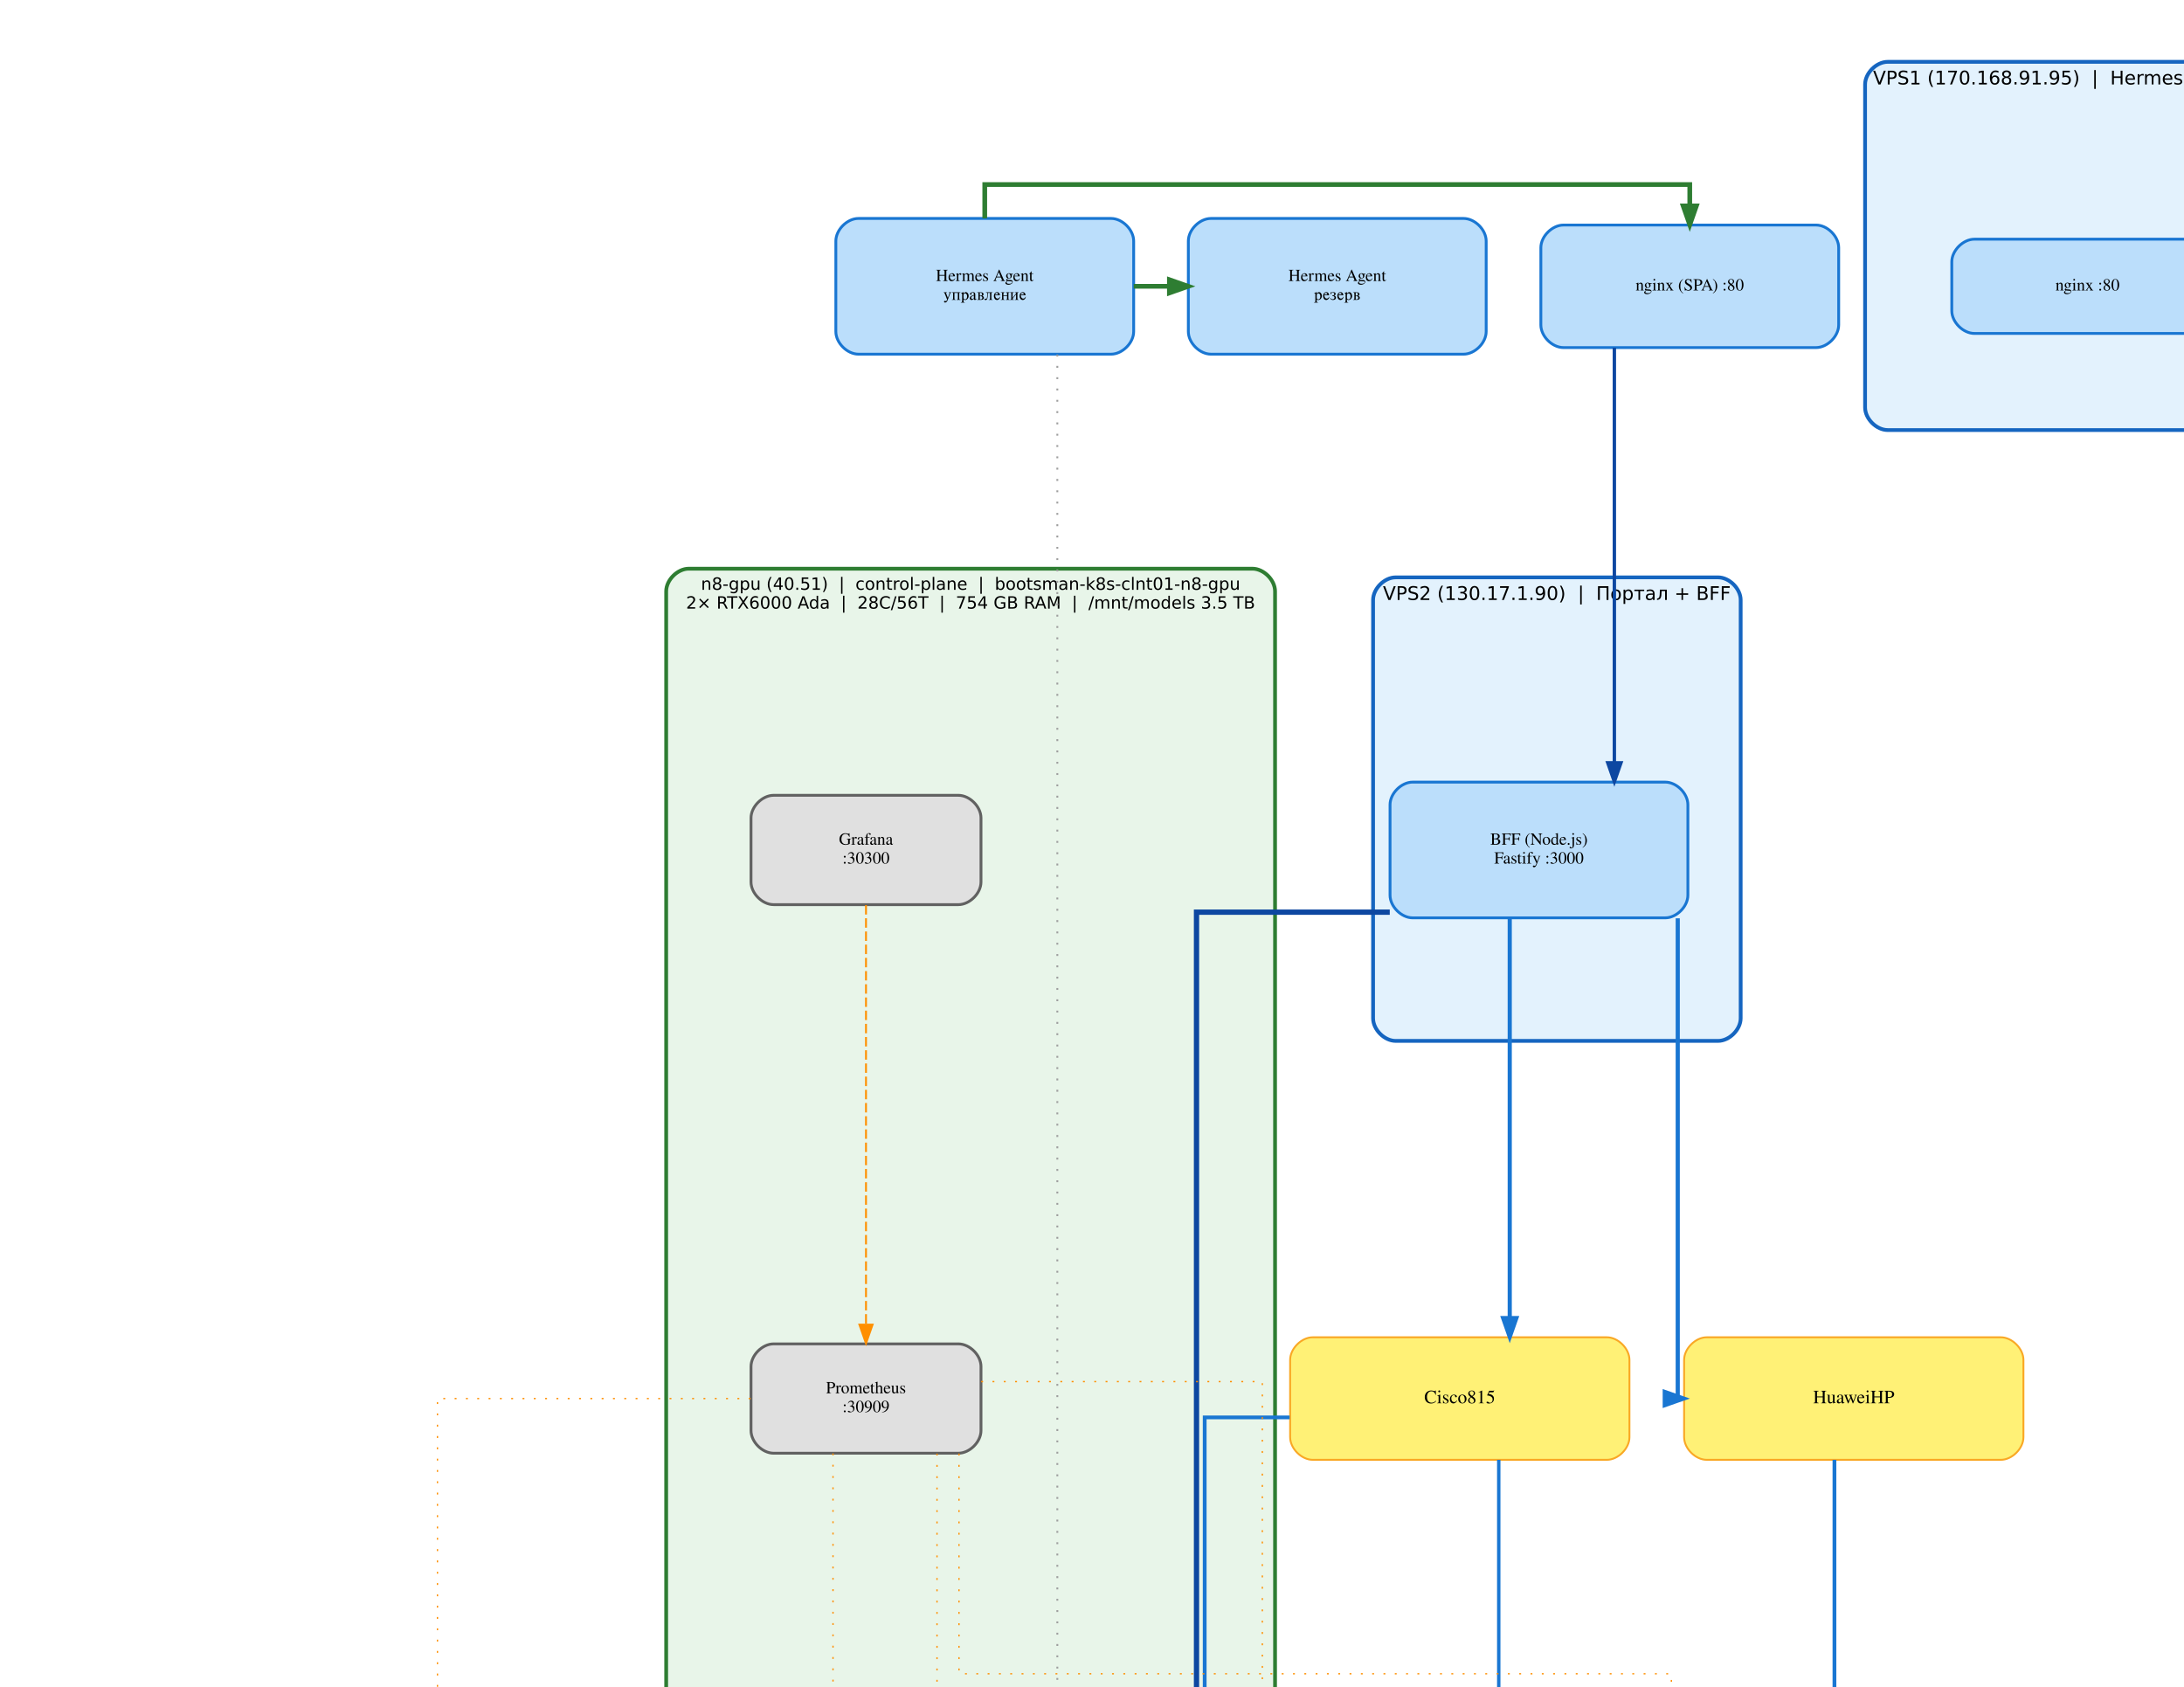
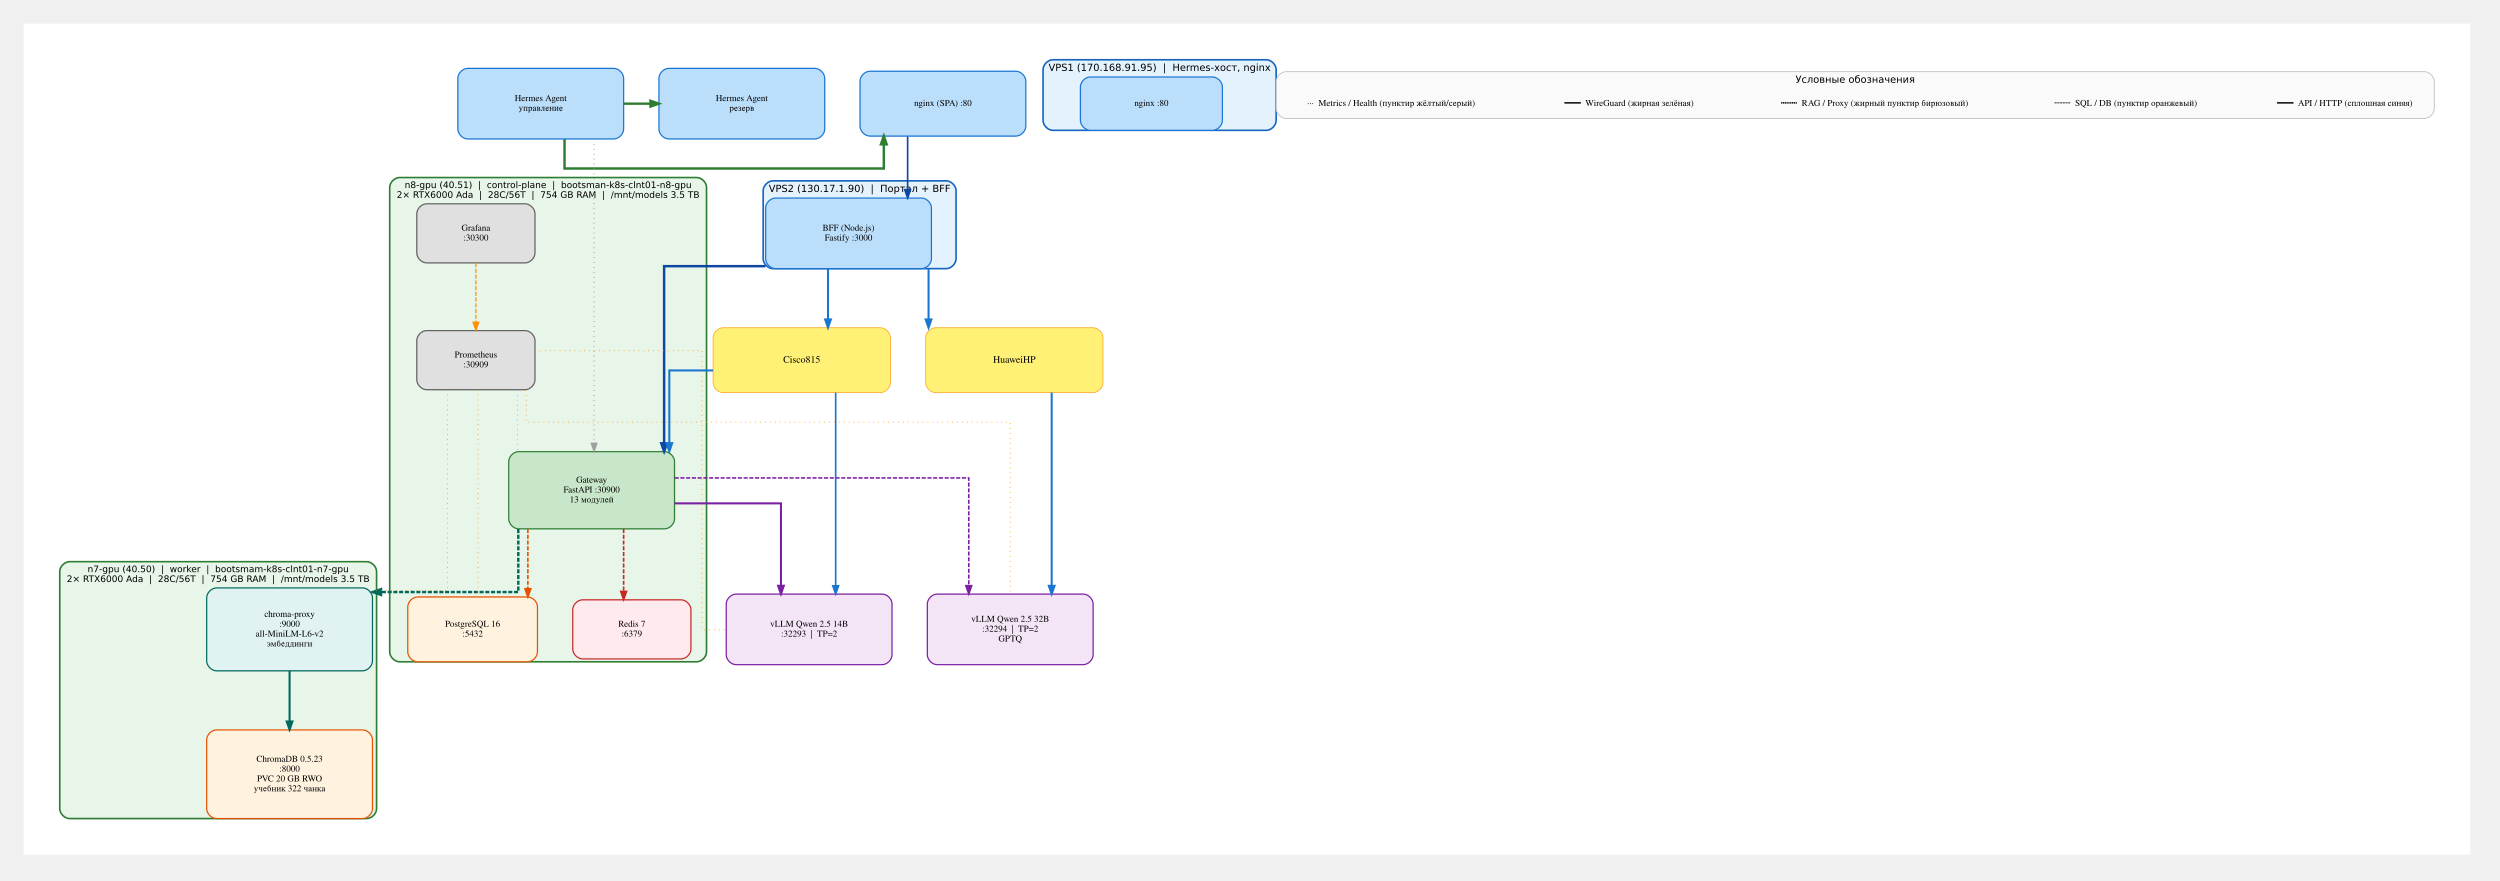
- <svg xmlns="http://www.w3.org/2000/svg" width="3886pt" height="3000pt" viewBox="0.00 0.00 1865.32 1440.00">
-   <g id="graph0" class="graph" transform="scale(1.61 1.61) rotate(0) translate(14.4 1848.25)">
-     <polygon fill="white" stroke="transparent" points="-14.4,14.4 -14.4,-1848.25 2398.4,-1848.25 2398.4,14.4 -14.4,14.4" />
+ <svg xmlns="http://www.w3.org/2000/svg" width="100%" height="100%" viewBox="0.00 0.00 4051.00 1427.00">
+   <g id="graph0" class="graph" transform="scale(1.33 1.33) rotate(0) translate(64.8 1005.3)">
+     <polygon fill="white" stroke="transparent" points="-36,36 -36,-976.5 2945,-976.5 2945,36 -36,36" />
    <g id="clust1" class="cluster">
-       <path fill="#e3f2fd" stroke="#1565c0" stroke-width="2" d="M987,-1620.13C987,-1620.13 1197,-1620.13 1197,-1620.13 1203,-1620.13 1209,-1626.13 1209,-1632.13 1209,-1632.13 1209,-1803.46 1209,-1803.46 1209,-1809.46 1203,-1815.46 1197,-1815.46 1197,-1815.46 987,-1815.46 987,-1815.46 981,-1815.46 975,-1809.46 975,-1803.46 975,-1803.46 975,-1632.13 975,-1632.13 975,-1626.13 981,-1620.13 987,-1620.13" />
-       <text text-anchor="middle" x="1092" y="-1803.46" font-family="DejaVu Sans" font-size="10.00" fill="#000000">VPS1 (170.168.91.95)  |  Hermes-хост, nginx</text>
+       <path fill="#e3f2fd" stroke="#1565c0" stroke-width="2" d="M1218,-846.5C1218,-846.5 1478,-846.5 1478,-846.5 1484,-846.5 1490,-852.5 1490,-858.5 1490,-858.5 1490,-920.5 1490,-920.5 1490,-926.5 1484,-932.5 1478,-932.5 1478,-932.5 1218,-932.5 1218,-932.5 1212,-932.5 1206,-926.5 1206,-920.5 1206,-920.5 1206,-858.5 1206,-858.5 1206,-852.5 1212,-846.5 1218,-846.5" />
+       <text text-anchor="middle" x="1348" y="-918.9" font-family="DejaVu Sans" font-size="12.00" fill="#000000">VPS1 (170.168.91.95)  |  Hermes-хост, nginx</text>
    </g>
    <g id="clust3" class="cluster">
-       <path fill="#e3f2fd" stroke="#1565c0" stroke-width="2" d="M726,-1296.1C726,-1296.1 897,-1296.1 897,-1296.1 903,-1296.1 909,-1302.1 909,-1308.1 909,-1308.1 909,-1529.99 909,-1529.99 909,-1535.99 903,-1541.99 897,-1541.99 897,-1541.99 726,-1541.99 726,-1541.99 720,-1541.99 714,-1535.99 714,-1529.99 714,-1529.99 714,-1308.1 714,-1308.1 714,-1302.1 720,-1296.1 726,-1296.1" />
-       <text text-anchor="middle" x="811.5" y="-1529.99" font-family="DejaVu Sans" font-size="10.00" fill="#000000">VPS2 (130.17.1.90)  |  Портал + BFF</text>
+       <path fill="#e3f2fd" stroke="#1565c0" stroke-width="2" d="M877,-678C877,-678 1088,-678 1088,-678 1094,-678 1100,-684 1100,-690 1100,-690 1100,-773 1100,-773 1100,-779 1094,-785 1088,-785 1088,-785 877,-785 877,-785 871,-785 865,-779 865,-773 865,-773 865,-690 865,-690 865,-684 871,-678 877,-678" />
+       <text text-anchor="middle" x="982.5" y="-771.4" font-family="DejaVu Sans" font-size="12.00" fill="#000000">VPS2 (130.17.1.90)  |  Портал + BFF</text>
    </g>
    <g id="clust6" class="cluster">
-       <path fill="#e8f5e9" stroke="#2e7d32" stroke-width="2" d="M351,-391.82C351,-391.82 650,-391.82 650,-391.82 656,-391.82 662,-397.82 662,-403.82 662,-403.82 662,-1534.59 662,-1534.59 662,-1540.59 656,-1546.59 650,-1546.59 650,-1546.59 351,-1546.59 351,-1546.59 345,-1546.59 339,-1540.59 339,-1534.59 339,-1534.59 339,-403.82 339,-403.82 339,-397.82 345,-391.82 351,-391.82" />
-       <text text-anchor="middle" x="500.5" y="-1535.39" font-family="DejaVu Sans" font-size="9.00" fill="#000000">n8-gpu (40.51)  |  control-plane  |  bootsman-k8s-clnt01-n8-gpu</text>
-       <text text-anchor="middle" x="500.5" y="-1525.39" font-family="DejaVu Sans" font-size="9.00" fill="#000000">2× RTX6000 Ada  |  28C/56T  |  754 GB RAM  |  /mnt/models 3.5 TB</text>
+       <path fill="#e8f5e9" stroke="#2e7d32" stroke-width="2" d="M422,-199C422,-199 784,-199 784,-199 790,-199 796,-205 796,-211 796,-211 796,-777 796,-777 796,-783 790,-789 784,-789 784,-789 422,-789 422,-789 416,-789 410,-783 410,-777 410,-777 410,-211 410,-211 410,-205 416,-199 422,-199" />
+       <text text-anchor="middle" x="603" y="-776.2" font-family="DejaVu Sans" font-size="11.00" fill="#000000">n8-gpu (40.51)  |  control-plane  |  bootsman-k8s-clnt01-n8-gpu</text>
+       <text text-anchor="middle" x="603" y="-764.2" font-family="DejaVu Sans" font-size="11.00" fill="#000000">2× RTX6000 Ada  |  28C/56T  |  754 GB RAM  |  /mnt/models 3.5 TB</text>
    </g>
    <g id="clust7" class="cluster">
-       <path fill="#e8f5e9" stroke="#2e7d32" stroke-width="2" d="M20,-18.38C20,-18.38 319,-18.38 319,-18.38 325,-18.38 331,-24.38 331,-30.38 331,-30.38 331,-654.44 331,-654.44 331,-660.44 325,-666.44 319,-666.44 319,-666.44 20,-666.44 20,-666.44 14,-666.44 8,-660.44 8,-654.44 8,-654.44 8,-30.38 8,-30.38 8,-24.38 14,-18.38 20,-18.38" />
-       <text text-anchor="middle" x="169.5" y="-655.24" font-family="DejaVu Sans" font-size="9.00" fill="#000000">n7-gpu (40.50)  |  worker  |  bootsmam-k8s-clnt01-n7-gpu</text>
-       <text text-anchor="middle" x="169.5" y="-645.24" font-family="DejaVu Sans" font-size="9.00" fill="#000000">2× RTX6000 Ada  |  28C/56T  |  754 GB RAM  |  /mnt/models 3.5 TB</text>
+       <path fill="#e8f5e9" stroke="#2e7d32" stroke-width="2" d="M20,-8C20,-8 382,-8 382,-8 388,-8 394,-14 394,-20 394,-20 394,-309 394,-309 394,-315 388,-321 382,-321 382,-321 20,-321 20,-321 14,-321 8,-315 8,-309 8,-309 8,-20 8,-20 8,-14 14,-8 20,-8" />
+       <text text-anchor="middle" x="201" y="-308.2" font-family="DejaVu Sans" font-size="11.00" fill="#000000">n7-gpu (40.50)  |  worker  |  bootsmam-k8s-clnt01-n7-gpu</text>
+       <text text-anchor="middle" x="201" y="-296.2" font-family="DejaVu Sans" font-size="11.00" fill="#000000">2× RTX6000 Ada  |  28C/56T  |  754 GB RAM  |  /mnt/models 3.5 TB</text>
    </g>
    <g id="clust11" class="cluster">
-       <path fill="#fafafa" stroke="#bdbdbd" d="M1229,-1636.21C1229,-1636.21 2364,-1636.21 2364,-1636.21 2370,-1636.21 2376,-1642.21 2376,-1648.21 2376,-1648.21 2376,-1787.38 2376,-1787.38 2376,-1793.38 2370,-1799.38 2364,-1799.38 2364,-1799.38 1229,-1799.38 1229,-1799.38 1223,-1799.38 1217,-1793.38 1217,-1787.38 1217,-1787.38 1217,-1648.21 1217,-1648.21 1217,-1642.21 1223,-1636.21 1229,-1636.21" />
-       <text text-anchor="middle" x="1286" y="-1787.38" font-family="DejaVu Sans" font-size="10.00" fill="#000000">Условные обозначения</text>
+       <path fill="#fafafa" stroke="#bdbdbd" d="M1502,-861C1502,-861 2889,-861 2889,-861 2895,-861 2901,-867 2901,-873 2901,-873 2901,-906 2901,-906 2901,-912 2895,-918 2889,-918 2889,-918 1502,-918 1502,-918 1496,-918 1490,-912 1490,-906 1490,-906 1490,-873 1490,-873 1490,-867 1496,-861 1502,-861" />
+       <text text-anchor="middle" x="2195.5" y="-904.4" font-family="DejaVu Sans" font-size="12.00" fill="#000000">Условные обозначения</text>
    </g>
    <g id="node1" class="node">
-       <path fill="#bbdefb" stroke="#1976d2" stroke-width="1.5" d="M575,-1732.38C575,-1732.38 441,-1732.38 441,-1732.38 435,-1732.38 429,-1726.38 429,-1720.38 429,-1720.38 429,-1672.38 429,-1672.38 429,-1666.38 435,-1660.38 441,-1660.38 441,-1660.38 575,-1660.38 575,-1660.38 581,-1660.38 587,-1666.38 587,-1672.38 587,-1672.38 587,-1720.38 587,-1720.38 587,-1726.38 581,-1732.38 575,-1732.38" />
-       <text text-anchor="middle" x="508" y="-1699.18" font-family="Times,serif" font-size="9.00" fill="#000000">Hermes Agent</text>
-       <text text-anchor="middle" x="508" y="-1689.18" font-family="Times,serif" font-size="9.00" fill="#000000">управление</text>
+       <path fill="#bbdefb" stroke="#1976d2" stroke-width="1.5" d="M683,-922C683,-922 505,-922 505,-922 499,-922 493,-916 493,-910 493,-910 493,-848 493,-848 493,-842 499,-836 505,-836 505,-836 683,-836 683,-836 689,-836 695,-842 695,-848 695,-848 695,-910 695,-910 695,-916 689,-922 683,-922" />
+       <text text-anchor="middle" x="594" y="-882.2" font-family="Times,serif" font-size="11.00" fill="#000000">Hermes Agent</text>
+       <text text-anchor="middle" x="594" y="-870.2" font-family="Times,serif" font-size="11.00" fill="#000000">управление</text>
    </g>
    <g id="node3" class="node">
-       <path fill="#bbdefb" stroke="#1976d2" stroke-width="1.5" d="M762,-1732.38C762,-1732.38 628,-1732.38 628,-1732.38 622,-1732.38 616,-1726.38 616,-1720.38 616,-1720.38 616,-1672.38 616,-1672.38 616,-1666.38 622,-1660.38 628,-1660.38 628,-1660.38 762,-1660.38 762,-1660.38 768,-1660.38 774,-1666.38 774,-1672.38 774,-1672.38 774,-1720.38 774,-1720.38 774,-1726.38 768,-1732.38 762,-1732.38" />
-       <text text-anchor="middle" x="695" y="-1699.18" font-family="Times,serif" font-size="9.00" fill="#000000">Hermes Agent</text>
-       <text text-anchor="middle" x="695" y="-1689.18" font-family="Times,serif" font-size="9.00" fill="#000000">резерв</text>
+       <path fill="#bbdefb" stroke="#1976d2" stroke-width="1.5" d="M928,-922C928,-922 750,-922 750,-922 744,-922 738,-916 738,-910 738,-910 738,-848 738,-848 738,-842 744,-836 750,-836 750,-836 928,-836 928,-836 934,-836 940,-842 940,-848 940,-848 940,-910 940,-910 940,-916 934,-922 928,-922" />
+       <text text-anchor="middle" x="839" y="-882.2" font-family="Times,serif" font-size="11.00" fill="#000000">Hermes Agent</text>
+       <text text-anchor="middle" x="839" y="-870.2" font-family="Times,serif" font-size="11.00" fill="#000000">резерв</text>
    </g>
    <g id="edge2" class="edge">
-       <path fill="none" stroke="#2e7d32" stroke-width="2.5" d="M587.03,-1696.38C587.03,-1696.38 605.95,-1696.38 605.95,-1696.38" />
-       <polygon fill="#2e7d32" stroke="#2e7d32" stroke-width="2.5" points="605.95,-1699.88 615.95,-1696.38 605.95,-1692.88 605.95,-1699.88" />
+       <path fill="none" stroke="#2e7d32" stroke-width="3" d="M695.07,-879C695.07,-879 727.77,-879 727.77,-879" />
+       <polygon fill="#2e7d32" stroke="#2e7d32" stroke-width="3" points="727.77,-882.5 737.77,-879 727.77,-875.5 727.77,-882.5" />
    </g>
    <g id="node4" class="node">
-       <path fill="#bbdefb" stroke="#1976d2" stroke-width="1.5" d="M949,-1728.88C949,-1728.88 815,-1728.88 815,-1728.88 809,-1728.88 803,-1722.88 803,-1716.88 803,-1716.88 803,-1675.88 803,-1675.88 803,-1669.88 809,-1663.88 815,-1663.88 815,-1663.88 949,-1663.88 949,-1663.88 955,-1663.88 961,-1669.88 961,-1675.88 961,-1675.88 961,-1716.88 961,-1716.88 961,-1722.88 955,-1728.88 949,-1728.88" />
-       <text text-anchor="middle" x="882" y="-1694.18" font-family="Times,serif" font-size="9.00" fill="#000000">nginx (SPA) :80</text>
+       <path fill="#bbdefb" stroke="#1976d2" stroke-width="1.5" d="M1173,-918.5C1173,-918.5 995,-918.5 995,-918.5 989,-918.5 983,-912.5 983,-906.5 983,-906.5 983,-851.5 983,-851.5 983,-845.5 989,-839.5 995,-839.5 995,-839.5 1173,-839.5 1173,-839.5 1179,-839.5 1185,-845.5 1185,-851.5 1185,-851.5 1185,-906.5 1185,-906.5 1185,-912.5 1179,-918.5 1173,-918.5" />
+       <text text-anchor="middle" x="1084" y="-876.2" font-family="Times,serif" font-size="11.00" fill="#000000">nginx (SPA) :80</text>
    </g>
    <g id="edge1" class="edge">
-       <path fill="none" stroke="#2e7d32" stroke-width="2.5" d="M508,-1732.4C508,-1742.31 508,-1750.38 508,-1750.38 508,-1750.38 882,-1750.38 882,-1750.38 882,-1750.38 882,-1739.04 882,-1739.04" />
-       <polygon fill="#2e7d32" stroke="#2e7d32" stroke-width="2.5" points="885.5,-1739.04 882,-1729.04 878.5,-1739.04 885.5,-1739.04" />
+       <path fill="none" stroke="#2e7d32" stroke-width="3" d="M623,-835.8C623,-817.36 623,-800 623,-800 623,-800 1012,-800 1012,-800 1012,-800 1012,-829.5 1012,-829.5" />
+       <polygon fill="#2e7d32" stroke="#2e7d32" stroke-width="3" points="1008.5,-829.5 1012,-839.5 1015.5,-829.5 1008.5,-829.5" />
    </g>
    <g id="node8" class="node">
-       <path fill="#c8e6c9" stroke="#2e7d32" stroke-width="1.5" d="M617,-846.88C617,-846.88 483,-846.88 483,-846.88 477,-846.88 471,-840.88 471,-834.88 471,-834.88 471,-779.88 471,-779.88 471,-773.88 477,-767.88 483,-767.88 483,-767.88 617,-767.88 617,-767.88 623,-767.88 629,-773.88 629,-779.88 629,-779.88 629,-834.88 629,-834.88 629,-840.88 623,-846.88 617,-846.88" />
-       <text text-anchor="middle" x="550" y="-815.18" font-family="Times,serif" font-size="9.00" fill="#000000">Gateway</text>
-       <text text-anchor="middle" x="550" y="-805.18" font-family="Times,serif" font-size="9.00" fill="#000000">FastAPI :30900</text>
-       <text text-anchor="middle" x="550" y="-795.18" font-family="Times,serif" font-size="9.00" fill="#000000">13 модулей</text>
+       <path fill="#c8e6c9" stroke="#2e7d32" stroke-width="1.5" d="M745,-455C745,-455 567,-455 567,-455 561,-455 555,-449 555,-443 555,-443 555,-373 555,-373 555,-367 561,-361 567,-361 567,-361 745,-361 745,-361 751,-361 757,-367 757,-373 757,-373 757,-443 757,-443 757,-449 751,-455 745,-455" />
+       <text text-anchor="middle" x="656" y="-417.2" font-family="Times,serif" font-size="11.00" fill="#000000">Gateway</text>
+       <text text-anchor="middle" x="656" y="-405.2" font-family="Times,serif" font-size="11.00" fill="#000000">FastAPI :30900</text>
+       <text text-anchor="middle" x="656" y="-393.2" font-family="Times,serif" font-size="11.00" fill="#000000">13 модулей</text>
    </g>
    <g id="edge16" class="edge">
-       <path fill="none" stroke="#9e9e9e" stroke-dasharray="1,5" d="M546.5,-1660.16C546.5,-1660.16 546.5,-856.99 546.5,-856.99" />
-       <polygon fill="#9e9e9e" stroke="#9e9e9e" points="550,-856.99 546.5,-846.99 543,-856.99 550,-856.99" />
+       <path fill="none" stroke="#9e9e9e" stroke-width="1.5" stroke-dasharray="1,5" d="M659,-835.95C659,-835.95 659,-465.29 659,-465.29" />
+       <polygon fill="#9e9e9e" stroke="#9e9e9e" stroke-width="1.5" points="662.5,-465.29 659,-455.29 655.5,-465.29 662.5,-465.29" />
    </g>
    <g id="node2" class="node">
-       <path fill="#bbdefb" stroke="#1976d2" stroke-width="1.5" d="M1153,-1721.38C1153,-1721.38 1033,-1721.38 1033,-1721.38 1027,-1721.38 1021,-1715.38 1021,-1709.38 1021,-1709.38 1021,-1683.38 1021,-1683.38 1021,-1677.38 1027,-1671.38 1033,-1671.38 1033,-1671.38 1153,-1671.38 1153,-1671.38 1159,-1671.38 1165,-1677.38 1165,-1683.38 1165,-1683.38 1165,-1709.38 1165,-1709.38 1165,-1715.38 1159,-1721.38 1153,-1721.38" />
-       <text text-anchor="middle" x="1093" y="-1694.18" font-family="Times,serif" font-size="9.00" fill="#000000">nginx :80</text>
+       <path fill="#bbdefb" stroke="#1976d2" stroke-width="1.5" d="M1412.5,-911.5C1412.5,-911.5 1263.5,-911.5 1263.5,-911.5 1257.5,-911.5 1251.5,-905.5 1251.5,-899.5 1251.5,-899.5 1251.5,-858.5 1251.5,-858.5 1251.5,-852.5 1257.5,-846.5 1263.5,-846.5 1263.5,-846.5 1412.5,-846.5 1412.5,-846.5 1418.5,-846.5 1424.5,-852.5 1424.5,-858.5 1424.5,-858.5 1424.5,-899.5 1424.5,-899.5 1424.5,-905.5 1418.5,-911.5 1412.5,-911.5" />
+       <text text-anchor="middle" x="1338" y="-876.2" font-family="Times,serif" font-size="11.00" fill="#000000">nginx :80</text>
    </g>
    <g id="node5" class="node">
-       <path fill="#bbdefb" stroke="#1976d2" stroke-width="1.5" d="M869,-1433.38C869,-1433.38 735,-1433.38 735,-1433.38 729,-1433.38 723,-1427.38 723,-1421.38 723,-1421.38 723,-1373.38 723,-1373.38 723,-1367.38 729,-1361.38 735,-1361.38 735,-1361.38 869,-1361.38 869,-1361.38 875,-1361.38 881,-1367.38 881,-1373.38 881,-1373.38 881,-1421.38 881,-1421.38 881,-1427.38 875,-1433.38 869,-1433.38" />
-       <text text-anchor="middle" x="802" y="-1400.18" font-family="Times,serif" font-size="9.00" fill="#000000">BFF (Node.js)</text>
-       <text text-anchor="middle" x="802" y="-1390.18" font-family="Times,serif" font-size="9.00" fill="#000000">Fastify :3000</text>
+       <path fill="#bbdefb" stroke="#1976d2" stroke-width="1.5" d="M1058,-764C1058,-764 880,-764 880,-764 874,-764 868,-758 868,-752 868,-752 868,-690 868,-690 868,-684 874,-678 880,-678 880,-678 1058,-678 1058,-678 1064,-678 1070,-684 1070,-690 1070,-690 1070,-752 1070,-752 1070,-758 1064,-764 1058,-764" />
+       <text text-anchor="middle" x="969" y="-724.2" font-family="Times,serif" font-size="11.00" fill="#000000">BFF (Node.js)</text>
+       <text text-anchor="middle" x="969" y="-712.2" font-family="Times,serif" font-size="11.00" fill="#000000">Fastify :3000</text>
    </g>
    <g id="edge3" class="edge">
-       <path fill="none" stroke="#0d47a1" stroke-width="1.8" d="M842,-1663.82C842,-1663.82 842,-1443.62 842,-1443.62" />
-       <polygon fill="#0d47a1" stroke="#0d47a1" stroke-width="1.8" points="845.5,-1443.62 842,-1433.62 838.5,-1443.62 845.5,-1443.62" />
+       <path fill="none" stroke="#0d47a1" stroke-width="2" d="M1041,-839.13C1041,-839.13 1041,-774.19 1041,-774.19" />
+       <polygon fill="#0d47a1" stroke="#0d47a1" stroke-width="2" points="1044.5,-774.19 1041,-764.19 1037.5,-774.19 1044.5,-774.19" />
    </g>
    <g id="node6" class="node">
-       <path fill="#fff176" stroke="#f9a825" d="M838,-1138.88C838,-1138.88 682,-1138.88 682,-1138.88 676,-1138.88 670,-1132.88 670,-1126.88 670,-1126.88 670,-1085.88 670,-1085.88 670,-1079.88 676,-1073.88 682,-1073.88 682,-1073.88 838,-1073.88 838,-1073.88 844,-1073.88 850,-1079.88 850,-1085.88 850,-1085.88 850,-1126.88 850,-1126.88 850,-1132.88 844,-1138.88 838,-1138.88" />
-       <text text-anchor="middle" x="760" y="-1103.88" font-family="Times,serif" font-size="10.00" fill="#000000">Cisco815</text>
+       <path fill="#fff176" stroke="#f9a825" d="M1008,-606C1008,-606 816,-606 816,-606 810,-606 804,-600 804,-594 804,-594 804,-539 804,-539 804,-533 810,-527 816,-527 816,-527 1008,-527 1008,-527 1014,-527 1020,-533 1020,-539 1020,-539 1020,-594 1020,-594 1020,-600 1014,-606 1008,-606" />
+       <text text-anchor="middle" x="912" y="-563.4" font-family="Times,serif" font-size="12.00" fill="#000000">Cisco815</text>
    </g>
    <g id="edge4" class="edge">
-       <path fill="none" stroke="#1976d2" stroke-width="2.2" d="M786.5,-1361.12C786.5,-1361.12 786.5,-1149.07 786.5,-1149.07" />
-       <polygon fill="#1976d2" stroke="#1976d2" stroke-width="2.2" points="790,-1149.07 786.5,-1139.07 783,-1149.07 790,-1149.07" />
+       <path fill="none" stroke="#1976d2" stroke-width="2.5" d="M944,-677.96C944,-677.96 944,-616.13 944,-616.13" />
+       <polygon fill="#1976d2" stroke="#1976d2" stroke-width="2.5" points="947.5,-616.13 944,-606.13 940.5,-616.13 947.5,-616.13" />
    </g>
    <g id="node7" class="node">
-       <path fill="#fff176" stroke="#f9a825" d="M1047,-1138.88C1047,-1138.88 891,-1138.88 891,-1138.88 885,-1138.88 879,-1132.88 879,-1126.88 879,-1126.88 879,-1085.88 879,-1085.88 879,-1079.88 885,-1073.88 891,-1073.88 891,-1073.88 1047,-1073.88 1047,-1073.88 1053,-1073.88 1059,-1079.88 1059,-1085.88 1059,-1085.88 1059,-1126.88 1059,-1126.88 1059,-1132.88 1053,-1138.88 1047,-1138.88" />
-       <text text-anchor="middle" x="969" y="-1103.88" font-family="Times,serif" font-size="10.00" fill="#000000">HuaweiHP</text>
+       <path fill="#fff176" stroke="#f9a825" d="M1267,-606C1267,-606 1075,-606 1075,-606 1069,-606 1063,-600 1063,-594 1063,-594 1063,-539 1063,-539 1063,-533 1069,-527 1075,-527 1075,-527 1267,-527 1267,-527 1273,-527 1279,-533 1279,-539 1279,-539 1279,-594 1279,-594 1279,-600 1273,-606 1267,-606" />
+       <text text-anchor="middle" x="1171" y="-563.4" font-family="Times,serif" font-size="12.00" fill="#000000">HuaweiHP</text>
    </g>
    <g id="edge5" class="edge">
-       <path fill="none" stroke="#1976d2" stroke-width="2.2" d="M875.62,-1361.12C875.62,-1283.11 875.62,-1106.38 875.62,-1106.38 875.62,-1106.38 875.94,-1106.38 875.94,-1106.38" />
-       <polygon fill="#1976d2" stroke="#1976d2" stroke-width="2.2" points="868.73,-1109.88 878.73,-1106.38 868.73,-1102.88 868.73,-1109.88" />
+       <path fill="none" stroke="#1976d2" stroke-width="2.5" d="M1066.5,-677.96C1066.5,-677.96 1066.5,-616.13 1066.5,-616.13" />
+       <polygon fill="#1976d2" stroke="#1976d2" stroke-width="2.5" points="1070,-616.13 1066.5,-606.13 1063,-616.13 1070,-616.13" />
    </g>
    <g id="edge9" class="edge">
-       <path fill="none" stroke="#0d47a1" stroke-width="2.8" d="M722.85,-1364.38C673.89,-1364.38 620.33,-1364.38 620.33,-1364.38 620.33,-1364.38 620.33,-857 620.33,-857" />
-       <polygon fill="#0d47a1" stroke="#0d47a1" stroke-width="2.8" points="623.83,-857 620.33,-847 616.83,-857 623.83,-857" />
+       <path fill="none" stroke="#0d47a1" stroke-width="3" d="M867.84,-681C808.21,-681 744.33,-681 744.33,-681 744.33,-681 744.33,-465.24 744.33,-465.24" />
+       <polygon fill="#0d47a1" stroke="#0d47a1" stroke-width="3" points="747.83,-465.24 744.33,-455.24 740.83,-465.24 747.83,-465.24" />
    </g>
    <g id="edge6" class="edge">
-       <path fill="none" stroke="#1976d2" stroke-width="2" d="M669.73,-1096.38C644.91,-1096.38 624.67,-1096.38 624.67,-1096.38 624.67,-1096.38 624.67,-856.96 624.67,-856.96" />
-       <polygon fill="#1976d2" stroke="#1976d2" stroke-width="2" points="628.17,-856.96 624.67,-846.96 621.17,-856.96 628.17,-856.96" />
+       <path fill="none" stroke="#1976d2" stroke-width="2.5" d="M803.94,-554C774.55,-554 750.67,-554 750.67,-554 750.67,-554 750.67,-465.4 750.67,-465.4" />
+       <polygon fill="#1976d2" stroke="#1976d2" stroke-width="2.5" points="754.17,-465.4 750.67,-455.4 747.17,-465.4 754.17,-465.4" />
    </g>
    <g id="node11" class="node">
-       <path fill="#f3e5f5" stroke="#7b1fa2" stroke-width="1.5" d="M824,-521.38C824,-521.38 682,-521.38 682,-521.38 676,-521.38 670,-515.38 670,-509.38 670,-509.38 670,-461.38 670,-461.38 670,-455.38 676,-449.38 682,-449.38 682,-449.38 824,-449.38 824,-449.38 830,-449.38 836,-455.38 836,-461.38 836,-461.38 836,-509.38 836,-509.38 836,-515.38 830,-521.38 824,-521.38" />
-       <text text-anchor="middle" x="753" y="-488.18" font-family="Times,serif" font-size="9.00" fill="#000000">vLLM Qwen 2.5 14B</text>
-       <text text-anchor="middle" x="753" y="-478.18" font-family="Times,serif" font-size="9.00" fill="#000000">:32293  |  TP=2</text>
+       <path fill="#f3e5f5" stroke="#7b1fa2" stroke-width="1.5" d="M1010,-281.5C1010,-281.5 832,-281.5 832,-281.5 826,-281.5 820,-275.5 820,-269.5 820,-269.5 820,-207.5 820,-207.5 820,-201.5 826,-195.5 832,-195.5 832,-195.5 1010,-195.5 1010,-195.5 1016,-195.5 1022,-201.5 1022,-207.5 1022,-207.5 1022,-269.5 1022,-269.5 1022,-275.5 1016,-281.5 1010,-281.5" />
+       <text text-anchor="middle" x="921" y="-241.7" font-family="Times,serif" font-size="11.00" fill="#000000">vLLM Qwen 2.5 14B</text>
+       <text text-anchor="middle" x="921" y="-229.7" font-family="Times,serif" font-size="11.00" fill="#000000">:32293  |  TP=2</text>
    </g>
    <g id="edge7" class="edge">
-       <path fill="none" stroke="#1976d2" stroke-width="1.8" d="M780.67,-1073.87C780.67,-1073.87 780.67,-531.4 780.67,-531.4" />
-       <polygon fill="#1976d2" stroke="#1976d2" stroke-width="1.8" points="784.17,-531.4 780.67,-521.4 777.17,-531.4 784.17,-531.4" />
+       <path fill="none" stroke="#1976d2" stroke-width="2" d="M953.33,-526.94C953.33,-526.94 953.33,-291.59 953.33,-291.59" />
+       <polygon fill="#1976d2" stroke="#1976d2" stroke-width="2" points="956.83,-291.59 953.33,-281.59 949.83,-291.59 956.83,-291.59" />
    </g>
    <g id="node14" class="node">
-       <path fill="#f3e5f5" stroke="#7b1fa2" stroke-width="1.5" d="M1026.5,-524.88C1026.5,-524.88 877.5,-524.88 877.5,-524.88 871.5,-524.88 865.5,-518.88 865.5,-512.88 865.5,-512.88 865.5,-457.88 865.5,-457.88 865.5,-451.88 871.5,-445.88 877.5,-445.88 877.5,-445.88 1026.5,-445.88 1026.5,-445.88 1032.5,-445.88 1038.5,-451.88 1038.5,-457.88 1038.5,-457.88 1038.5,-512.88 1038.5,-512.88 1038.5,-518.88 1032.5,-524.88 1026.5,-524.88" />
-       <text text-anchor="middle" x="952" y="-493.18" font-family="Times,serif" font-size="9.00" fill="#000000">vLLM Qwen 2.5 32B</text>
-       <text text-anchor="middle" x="952" y="-483.18" font-family="Times,serif" font-size="9.00" fill="#000000">:32294  |  TP=2</text>
-       <text text-anchor="middle" x="952" y="-473.18" font-family="Times,serif" font-size="9.00" fill="#000000">Qwen 2.5 32B GPTQ</text>
+       <path fill="#f3e5f5" stroke="#7b1fa2" stroke-width="1.5" d="M1255,-281.5C1255,-281.5 1077,-281.5 1077,-281.5 1071,-281.5 1065,-275.5 1065,-269.5 1065,-269.5 1065,-207.5 1065,-207.5 1065,-201.5 1071,-195.5 1077,-195.5 1077,-195.5 1255,-195.5 1255,-195.5 1261,-195.5 1267,-201.5 1267,-207.5 1267,-207.5 1267,-269.5 1267,-269.5 1267,-275.5 1261,-281.5 1255,-281.5" />
+       <text text-anchor="middle" x="1166" y="-247.7" font-family="Times,serif" font-size="11.00" fill="#000000">vLLM Qwen 2.5 32B</text>
+       <text text-anchor="middle" x="1166" y="-235.7" font-family="Times,serif" font-size="11.00" fill="#000000">:32294  |  TP=2</text>
+       <text text-anchor="middle" x="1166" y="-223.7" font-family="Times,serif" font-size="11.00" fill="#000000">GPTQ</text>
    </g>
    <g id="edge8" class="edge">
-       <path fill="none" stroke="#1976d2" stroke-width="2" d="M958.75,-1073.87C958.75,-1073.87 958.75,-535 958.75,-535" />
-       <polygon fill="#1976d2" stroke="#1976d2" stroke-width="2" points="962.25,-535 958.75,-525 955.25,-535 962.25,-535" />
+       <path fill="none" stroke="#1976d2" stroke-width="2.5" d="M1216.5,-526.94C1216.5,-526.94 1216.5,-291.59 1216.5,-291.59" />
+       <polygon fill="#1976d2" stroke="#1976d2" stroke-width="2.5" points="1220,-291.59 1216.5,-281.59 1213,-291.59 1220,-291.59" />
    </g>
    <g id="node9" class="node">
-       <path fill="#fff3e0" stroke="#e65100" stroke-width="1.5" d="M484,-517.88C484,-517.88 378,-517.88 378,-517.88 372,-517.88 366,-511.88 366,-505.88 366,-505.88 366,-464.88 366,-464.88 366,-458.88 372,-452.88 378,-452.88 378,-452.88 484,-452.88 484,-452.88 490,-452.88 496,-458.88 496,-464.88 496,-464.88 496,-505.88 496,-505.88 496,-511.88 490,-517.88 484,-517.88" />
-       <text text-anchor="middle" x="431" y="-488.18" font-family="Times,serif" font-size="9.00" fill="#000000">PostgreSQL 16</text>
-       <text text-anchor="middle" x="431" y="-478.18" font-family="Times,serif" font-size="9.00" fill="#000000">:5432</text>
+       <path fill="#fff3e0" stroke="#e65100" stroke-width="1.5" d="M578,-278C578,-278 444,-278 444,-278 438,-278 432,-272 432,-266 432,-266 432,-211 432,-211 432,-205 438,-199 444,-199 444,-199 578,-199 578,-199 584,-199 590,-205 590,-211 590,-211 590,-266 590,-266 590,-272 584,-278 578,-278" />
+       <text text-anchor="middle" x="511" y="-241.7" font-family="Times,serif" font-size="11.00" fill="#000000">PostgreSQL 16</text>
+       <text text-anchor="middle" x="511" y="-229.7" font-family="Times,serif" font-size="11.00" fill="#000000">:5432</text>
    </g>
    <g id="edge12" class="edge">
-       <path fill="none" stroke="#e65100" stroke-width="1.5" stroke-dasharray="5,2" d="M483.5,-767.58C483.5,-767.58 483.5,-528.29 483.5,-528.29" />
-       <polygon fill="#e65100" stroke="#e65100" stroke-width="1.5" points="487,-528.29 483.5,-518.29 480,-528.29 487,-528.29" />
+       <path fill="none" stroke="#e65100" stroke-width="2" stroke-dasharray="5,2" d="M578.33,-360.78C578.33,-360.78 578.33,-288.02 578.33,-288.02" />
+       <polygon fill="#e65100" stroke="#e65100" stroke-width="2" points="581.83,-288.02 578.33,-278.02 574.83,-288.02 581.83,-288.02" />
    </g>
    <g id="node10" class="node">
-       <path fill="#ffebee" stroke="#c62828" stroke-width="1.5" d="M628.5,-514.38C628.5,-514.38 537.5,-514.38 537.5,-514.38 531.5,-514.38 525.5,-508.38 525.5,-502.38 525.5,-502.38 525.5,-468.38 525.5,-468.38 525.5,-462.38 531.5,-456.38 537.5,-456.38 537.5,-456.38 628.5,-456.38 628.5,-456.38 634.5,-456.38 640.5,-462.38 640.5,-468.38 640.5,-468.38 640.5,-502.38 640.5,-502.38 640.5,-508.38 634.5,-514.38 628.5,-514.38" />
-       <text text-anchor="middle" x="583" y="-488.18" font-family="Times,serif" font-size="9.00" fill="#000000">Redis 7</text>
-       <text text-anchor="middle" x="583" y="-478.18" font-family="Times,serif" font-size="9.00" fill="#000000">:6379</text>
+       <path fill="#ffebee" stroke="#c62828" stroke-width="1.5" d="M765,-274.5C765,-274.5 645,-274.5 645,-274.5 639,-274.5 633,-268.5 633,-262.5 633,-262.5 633,-214.5 633,-214.5 633,-208.5 639,-202.5 645,-202.5 645,-202.5 765,-202.5 765,-202.5 771,-202.5 777,-208.5 777,-214.5 777,-214.5 777,-262.5 777,-262.5 777,-268.5 771,-274.5 765,-274.5" />
+       <text text-anchor="middle" x="705" y="-241.7" font-family="Times,serif" font-size="11.00" fill="#000000">Redis 7</text>
+       <text text-anchor="middle" x="705" y="-229.7" font-family="Times,serif" font-size="11.00" fill="#000000">:6379</text>
    </g>
    <g id="edge13" class="edge">
-       <path fill="none" stroke="#c62828" stroke-width="1.5" stroke-dasharray="5,2" d="M577.25,-767.58C577.25,-767.58 577.25,-524.64 577.25,-524.64" />
-       <polygon fill="#c62828" stroke="#c62828" stroke-width="1.5" points="580.75,-524.64 577.25,-514.64 573.75,-524.64 580.75,-524.64" />
+       <path fill="none" stroke="#c62828" stroke-width="2" stroke-dasharray="5,2" d="M695,-360.78C695,-360.78 695,-284.72 695,-284.72" />
+       <polygon fill="#c62828" stroke="#c62828" stroke-width="2" points="698.5,-284.72 695,-274.72 691.5,-284.72 698.5,-284.72" />
    </g>
    <g id="edge10" class="edge">
-       <path fill="none" stroke="#7b1fa2" stroke-width="2" d="M629.2,-793.38C675.67,-793.38 725.33,-793.38 725.33,-793.38 725.33,-793.38 725.33,-531.62 725.33,-531.62" />
-       <polygon fill="#7b1fa2" stroke="#7b1fa2" stroke-width="2" points="728.83,-531.62 725.33,-521.62 721.83,-531.62 728.83,-531.62" />
+       <path fill="none" stroke="#7b1fa2" stroke-width="2.5" d="M757.17,-392C819.15,-392 886.67,-392 886.67,-392 886.67,-392 886.67,-291.67 886.67,-291.67" />
+       <polygon fill="#7b1fa2" stroke="#7b1fa2" stroke-width="2.5" points="890.17,-291.67 886.67,-281.67 883.17,-291.67 890.17,-291.67" />
    </g>
    <g id="edge11" class="edge">
-       <path fill="none" stroke="#7b1fa2" stroke-width="1.8" stroke-dasharray="5,2" d="M629.23,-820.38C723.67,-820.38 868.88,-820.38 868.88,-820.38 868.88,-820.38 868.88,-535.13 868.88,-535.13" />
-       <polygon fill="#7b1fa2" stroke="#7b1fa2" stroke-width="1.8" points="872.38,-535.13 868.88,-525.13 865.38,-535.13 872.38,-535.13" />
+       <path fill="none" stroke="#7b1fa2" stroke-width="2" stroke-dasharray="5,2" d="M757.12,-423C892.41,-423 1115.5,-423 1115.5,-423 1115.5,-423 1115.5,-291.76 1115.5,-291.76" />
+       <polygon fill="#7b1fa2" stroke="#7b1fa2" stroke-width="2" points="1119,-291.76 1115.5,-281.76 1112,-291.76 1119,-291.76" />
    </g>
    <g id="node15" class="node">
-       <path fill="#e0f2f1" stroke="#00695c" stroke-width="1.5" d="M311,-528.38C311,-528.38 177,-528.38 177,-528.38 171,-528.38 165,-522.38 165,-516.38 165,-516.38 165,-454.38 165,-454.38 165,-448.38 171,-442.38 177,-442.38 177,-442.38 311,-442.38 311,-442.38 317,-442.38 323,-448.38 323,-454.38 323,-454.38 323,-516.38 323,-516.38 323,-522.38 317,-528.38 311,-528.38" />
-       <text text-anchor="middle" x="244" y="-498.18" font-family="Times,serif" font-size="9.00" fill="#000000">chroma-proxy</text>
-       <text text-anchor="middle" x="244" y="-488.18" font-family="Times,serif" font-size="9.00" fill="#000000">:9000</text>
-       <text text-anchor="middle" x="244" y="-478.18" font-family="Times,serif" font-size="9.00" fill="#000000">all-MiniLM-L6-v2</text>
-       <text text-anchor="middle" x="244" y="-468.18" font-family="Times,serif" font-size="9.00" fill="#000000">эмбеддинги</text>
+       <path fill="#e0f2f1" stroke="#00695c" stroke-width="1.5" d="M377,-289C377,-289 199,-289 199,-289 193,-289 187,-283 187,-277 187,-277 187,-200 187,-200 187,-194 193,-188 199,-188 199,-188 377,-188 377,-188 383,-188 389,-194 389,-200 389,-200 389,-277 389,-277 389,-283 383,-289 377,-289" />
+       <text text-anchor="middle" x="288" y="-253.7" font-family="Times,serif" font-size="11.00" fill="#000000">chroma-proxy</text>
+       <text text-anchor="middle" x="288" y="-241.7" font-family="Times,serif" font-size="11.00" fill="#000000">:9000</text>
+       <text text-anchor="middle" x="288" y="-229.7" font-family="Times,serif" font-size="11.00" fill="#000000">all-MiniLM-L6-v2</text>
+       <text text-anchor="middle" x="288" y="-217.7" font-family="Times,serif" font-size="11.00" fill="#000000">эмбеддинги</text>
    </g>
    <g id="edge14" class="edge">
-       <path fill="none" stroke="#00695c" stroke-width="2.5" stroke-dasharray="5,2" d="M470.98,-807.38C388.28,-807.38 270.33,-807.38 270.33,-807.38 270.33,-807.38 270.33,-538.48 270.33,-538.48" />
-       <polygon fill="#00695c" stroke="#00695c" stroke-width="2.5" points="273.83,-538.48 270.33,-528.48 266.83,-538.48 273.83,-538.48" />
+       <path fill="none" stroke="#00695c" stroke-width="3" stroke-dasharray="5,2" d="M566.67,-360.77C566.67,-325.72 566.67,-284 566.67,-284 566.67,-284 399.39,-284 399.39,-284" />
+       <polygon fill="#00695c" stroke="#00695c" stroke-width="3" points="399.39,-280.5 389.39,-284 399.39,-287.5 399.39,-280.5" />
    </g>
    <g id="node12" class="node">
-       <path fill="#e0e0e0" stroke="#616161" stroke-width="1.5" d="M494,-1135.38C494,-1135.38 396,-1135.38 396,-1135.38 390,-1135.38 384,-1129.38 384,-1123.38 384,-1123.38 384,-1089.38 384,-1089.38 384,-1083.38 390,-1077.38 396,-1077.38 396,-1077.38 494,-1077.38 494,-1077.38 500,-1077.38 506,-1083.38 506,-1089.38 506,-1089.38 506,-1123.38 506,-1123.38 506,-1129.38 500,-1135.38 494,-1135.38" />
-       <text text-anchor="middle" x="445" y="-1109.18" font-family="Times,serif" font-size="9.00" fill="#000000">Prometheus</text>
-       <text text-anchor="middle" x="445" y="-1099.18" font-family="Times,serif" font-size="9.00" fill="#000000">:30909</text>
+       <path fill="#e0e0e0" stroke="#616161" stroke-width="1.5" d="M575,-602.5C575,-602.5 455,-602.5 455,-602.5 449,-602.5 443,-596.5 443,-590.5 443,-590.5 443,-542.5 443,-542.5 443,-536.5 449,-530.5 455,-530.5 455,-530.5 575,-530.5 575,-530.5 581,-530.5 587,-536.5 587,-542.5 587,-542.5 587,-590.5 587,-590.5 587,-596.5 581,-602.5 575,-602.5" />
+       <text text-anchor="middle" x="515" y="-569.7" font-family="Times,serif" font-size="11.00" fill="#000000">Prometheus</text>
+       <text text-anchor="middle" x="515" y="-557.7" font-family="Times,serif" font-size="11.00" fill="#000000">:30909</text>
    </g>
    <g id="edge17" class="edge">
-       <path fill="none" stroke="#ff8f00" stroke-width="0.7" stroke-dasharray="1,5" d="M482.67,-1077.17C482.67,-1023.24 482.67,-908.01 482.67,-847.07" />
+       <path fill="none" stroke="#ff8f00" stroke-dasharray="1,5" d="M565.67,-530.14C565.67,-507.84 565.67,-479.05 565.67,-455.03" />
    </g>
    <g id="edge21" class="edge">
-       <path fill="none" stroke="#ff8f00" stroke-width="0.7" stroke-dasharray="1,5" d="M427.5,-1077.27C427.5,-974.15 427.5,-626.76 427.5,-518.13" />
+       <path fill="none" stroke="#ff8f00" stroke-dasharray="1,5" d="M517.67,-530.46C517.67,-468.55 517.67,-342.48 517.67,-278.16" />
    </g>
    <g id="edge18" class="edge">
-       <path fill="none" stroke="#ff8f00" stroke-width="0.7" stroke-dasharray="1,5" d="M506.1,-1115.38C568.17,-1115.38 655.25,-1115.38 655.25,-1115.38 655.25,-1115.38 655.25,-485.38 655.25,-485.38 655.25,-485.38 660.98,-485.38 669.67,-485.38" />
+       <path fill="none" stroke="#ff8f00" stroke-dasharray="1,5" d="M587.02,-578C668.65,-578 790.5,-578 790.5,-578 790.5,-578 790.5,-238 790.5,-238 790.5,-238 802.77,-238 819.79,-238" />
    </g>
    <g id="edge19" class="edge">
-       <path fill="none" stroke="#ff8f00" stroke-width="0.7" stroke-dasharray="1,5" d="M494.33,-1077.19C494.33,-1034.58 494.33,-960.38 494.33,-960.38 494.33,-960.38 872.25,-960.38 872.25,-960.38 872.25,-960.38 872.25,-639.23 872.25,-525.07" />
+       <path fill="none" stroke="#ff8f00" stroke-dasharray="1,5" d="M576.33,-530.08C576.33,-510.77 576.33,-491 576.33,-491 576.33,-491 1166,-491 1166,-491 1166,-491 1166,-353.74 1166,-281.62" />
    </g>
    <g id="edge20" class="edge">
-       <path fill="none" stroke="#ff8f00" stroke-width="0.7" stroke-dasharray="1,5" d="M383.78,-1106.38C316.45,-1106.38 217.67,-1106.38 217.67,-1106.38 217.67,-1106.38 217.67,-669.39 217.67,-528.56" />
+       <path fill="none" stroke="#ff8f00" stroke-dasharray="1,5" d="M480.33,-530.4C480.33,-454.65 480.33,-286 480.33,-286 480.33,-286 435.57,-286 389.24,-286" />
    </g>
    <g id="node13" class="node">
-       <path fill="#e0e0e0" stroke="#616161" stroke-width="1.5" d="M494,-1426.38C494,-1426.38 396,-1426.38 396,-1426.38 390,-1426.38 384,-1420.38 384,-1414.38 384,-1414.38 384,-1380.38 384,-1380.38 384,-1374.38 390,-1368.38 396,-1368.38 396,-1368.38 494,-1368.38 494,-1368.38 500,-1368.38 506,-1374.38 506,-1380.38 506,-1380.38 506,-1414.38 506,-1414.38 506,-1420.38 500,-1426.38 494,-1426.38" />
-       <text text-anchor="middle" x="445" y="-1400.18" font-family="Times,serif" font-size="9.00" fill="#000000">Grafana</text>
-       <text text-anchor="middle" x="445" y="-1390.18" font-family="Times,serif" font-size="9.00" fill="#000000">:30300</text>
+       <path fill="#e0e0e0" stroke="#616161" stroke-width="1.5" d="M575,-757C575,-757 455,-757 455,-757 449,-757 443,-751 443,-745 443,-745 443,-697 443,-697 443,-691 449,-685 455,-685 455,-685 575,-685 575,-685 581,-685 587,-691 587,-697 587,-697 587,-745 587,-745 587,-751 581,-757 575,-757" />
+       <text text-anchor="middle" x="515" y="-724.2" font-family="Times,serif" font-size="11.00" fill="#000000">Grafana</text>
+       <text text-anchor="middle" x="515" y="-712.2" font-family="Times,serif" font-size="11.00" fill="#000000">:30300</text>
    </g>
    <g id="edge22" class="edge">
-       <path fill="none" stroke="#ff8f00" stroke-dasharray="5,2" d="M445,-1368.15C445,-1368.15 445,-1145.6 445,-1145.6" />
-       <polygon fill="#ff8f00" stroke="#ff8f00" points="448.5,-1145.6 445,-1135.6 441.5,-1145.6 448.5,-1145.6" />
+       <path fill="none" stroke="#ff8f00" stroke-width="1.5" stroke-dasharray="5,2" d="M515,-684.78C515,-684.78 515,-612.76 515,-612.76" />
+       <polygon fill="#ff8f00" stroke="#ff8f00" stroke-width="1.5" points="518.5,-612.76 515,-602.76 511.5,-612.76 518.5,-612.76" />
    </g>
    <g id="node16" class="node">
-       <path fill="#fff3e0" stroke="#e65100" stroke-width="1.5" d="M311,-191.38C311,-191.38 177,-191.38 177,-191.38 171,-191.38 165,-185.38 165,-179.38 165,-179.38 165,-109.38 165,-109.38 165,-103.38 171,-97.38 177,-97.38 177,-97.38 311,-97.38 311,-97.38 317,-97.38 323,-103.38 323,-109.38 323,-109.38 323,-179.38 323,-179.38 323,-185.38 317,-191.38 311,-191.38" />
-       <text text-anchor="middle" x="244" y="-157.18" font-family="Times,serif" font-size="9.00" fill="#000000">ChromaDB 0.5.23</text>
-       <text text-anchor="middle" x="244" y="-147.18" font-family="Times,serif" font-size="9.00" fill="#000000">:8000</text>
-       <text text-anchor="middle" x="244" y="-137.18" font-family="Times,serif" font-size="9.00" fill="#000000">PVC 20 GB RWO</text>
-       <text text-anchor="middle" x="244" y="-127.18" font-family="Times,serif" font-size="9.00" fill="#000000">учебник 322 чанка</text>
+       <path fill="#fff3e0" stroke="#e65100" stroke-width="1.5" d="M377,-116C377,-116 199,-116 199,-116 193,-116 187,-110 187,-104 187,-104 187,-20 187,-20 187,-14 193,-8 199,-8 199,-8 377,-8 377,-8 383,-8 389,-14 389,-20 389,-20 389,-104 389,-104 389,-110 383,-116 377,-116" />
+       <text text-anchor="middle" x="288" y="-77.2" font-family="Times,serif" font-size="11.00" fill="#000000">ChromaDB 0.5.23</text>
+       <text text-anchor="middle" x="288" y="-65.2" font-family="Times,serif" font-size="11.00" fill="#000000">:8000</text>
+       <text text-anchor="middle" x="288" y="-53.2" font-family="Times,serif" font-size="11.00" fill="#000000">PVC 20 GB RWO</text>
+       <text text-anchor="middle" x="288" y="-41.2" font-family="Times,serif" font-size="11.00" fill="#000000">учебник 322 чанка</text>
    </g>
    <g id="edge15" class="edge">
-       <path fill="none" stroke="#00695c" stroke-width="2" d="M244,-442.2C244,-442.2 244,-201.59 244,-201.59" />
-       <polygon fill="#00695c" stroke="#00695c" stroke-width="2" points="247.5,-201.59 244,-191.59 240.5,-201.59 247.5,-201.59" />
+       <path fill="none" stroke="#00695c" stroke-width="2.5" d="M288,-187.92C288,-187.92 288,-126.29 288,-126.29" />
+       <polygon fill="#00695c" stroke="#00695c" stroke-width="2.5" points="291.5,-126.29 288,-116.29 284.5,-126.29 291.5,-126.29" />
    </g>
    <g id="node17" class="node">
-       <text text-anchor="middle" x="2278" y="-1694.18" font-family="Times,serif" font-size="9.00" fill="#000000">━━━  API / HTTP (сплошная синяя)</text>
+       <text text-anchor="middle" x="2792" y="-876.2" font-family="Times,serif" font-size="11.00" fill="#000000">━━━  API / HTTP (сплошная синяя)</text>
    </g>
    <g id="node18" class="node">
-       <text text-anchor="middle" x="2064" y="-1694.18" font-family="Times,serif" font-size="9.00" fill="#000000">╌╌╌  SQL / DB (пунктир оранжевый)</text>
+       <text text-anchor="middle" x="2525" y="-876.2" font-family="Times,serif" font-size="11.00" fill="#000000">╌╌╌  SQL / DB (пунктир оранжевый)</text>
    </g>
    <g id="node19" class="node">
-       <text text-anchor="middle" x="1817" y="-1694.18" font-family="Times,serif" font-size="9.00" fill="#000000">┅┅┅  RAG / Proxy (жирный пунктир бирюзовый)</text>
+       <text text-anchor="middle" x="2219" y="-876.2" font-family="Times,serif" font-size="11.00" fill="#000000">┅┅┅  RAG / Proxy (жирный пунктир бирюзовый)</text>
    </g>
    <g id="node20" class="node">
-       <text text-anchor="middle" x="1576" y="-1694.18" font-family="Times,serif" font-size="9.00" fill="#000000">━━━  WireGuard (жирная зелёная)</text>
+       <text text-anchor="middle" x="1920" y="-876.2" font-family="Times,serif" font-size="11.00" fill="#000000">━━━  WireGuard (жирная зелёная)</text>
    </g>
    <g id="node21" class="node">
-       <text text-anchor="middle" x="1341" y="-1694.18" font-family="Times,serif" font-size="9.00" fill="#000000">···  Metrics / Health (пунктир жёлтый/серый)</text>
+       <text text-anchor="middle" x="1630" y="-876.2" font-family="Times,serif" font-size="11.00" fill="#000000">···  Metrics / Health (пунктир жёлтый/серый)</text>
    </g>
  </g>
</svg>
